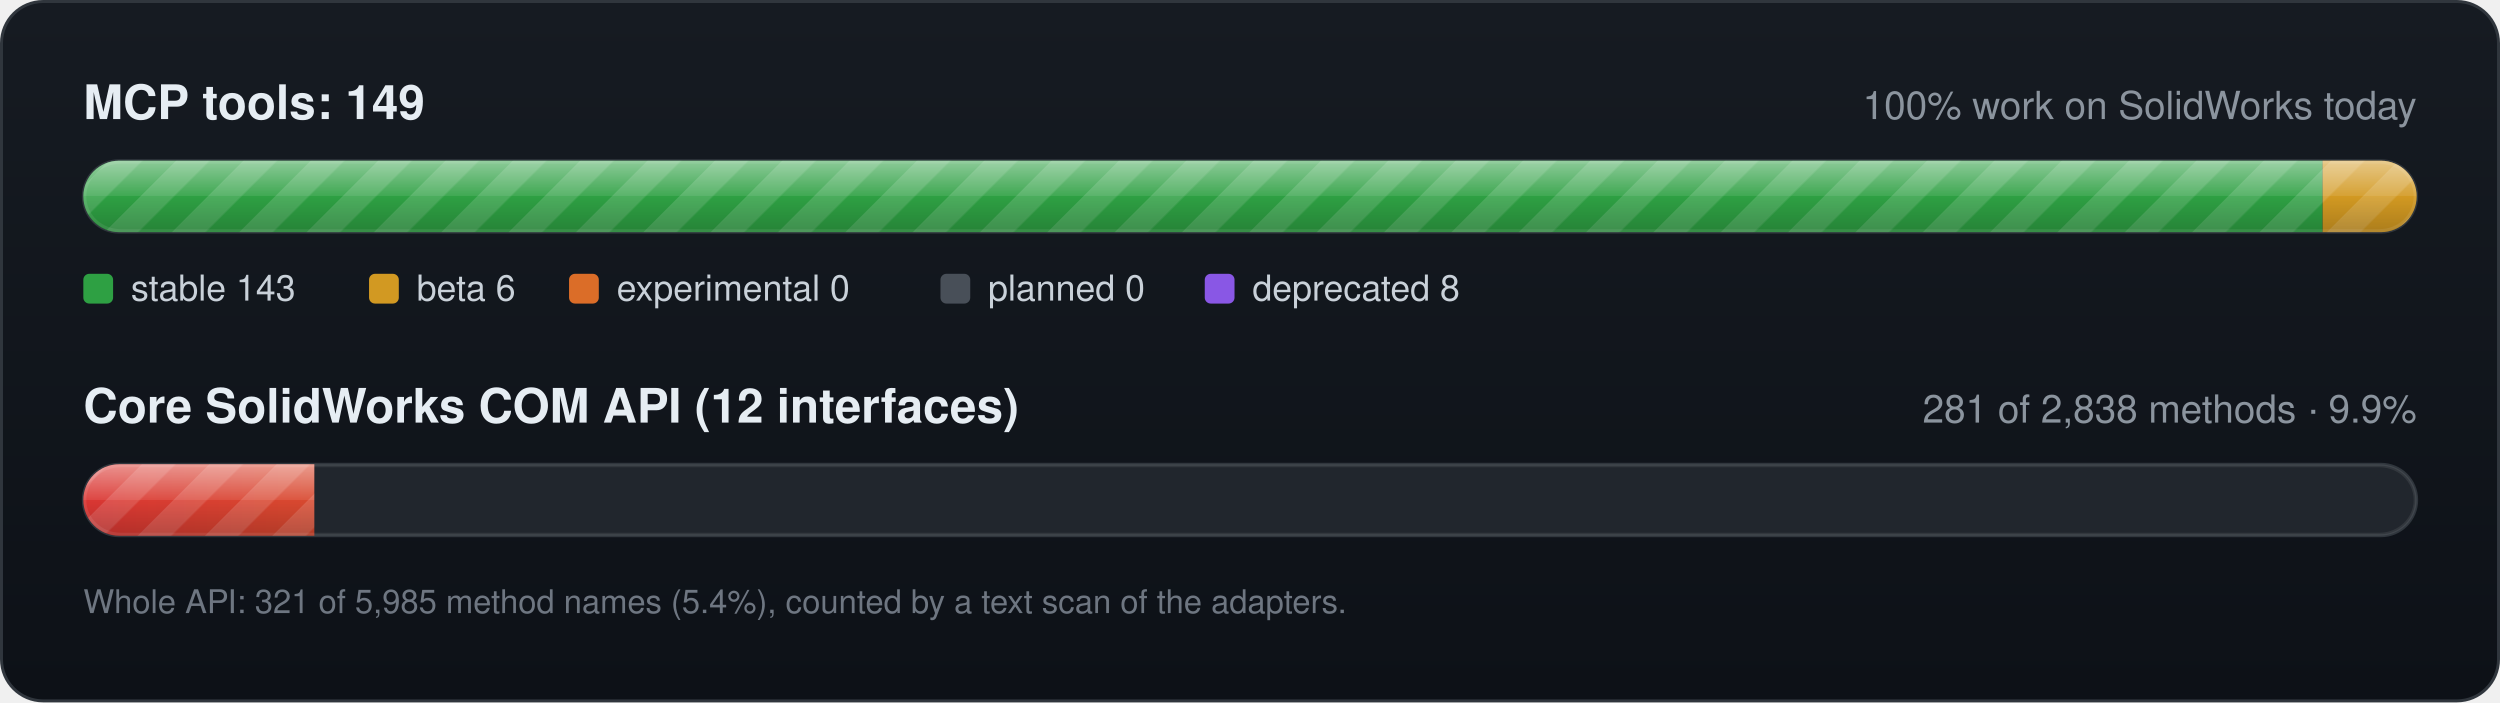
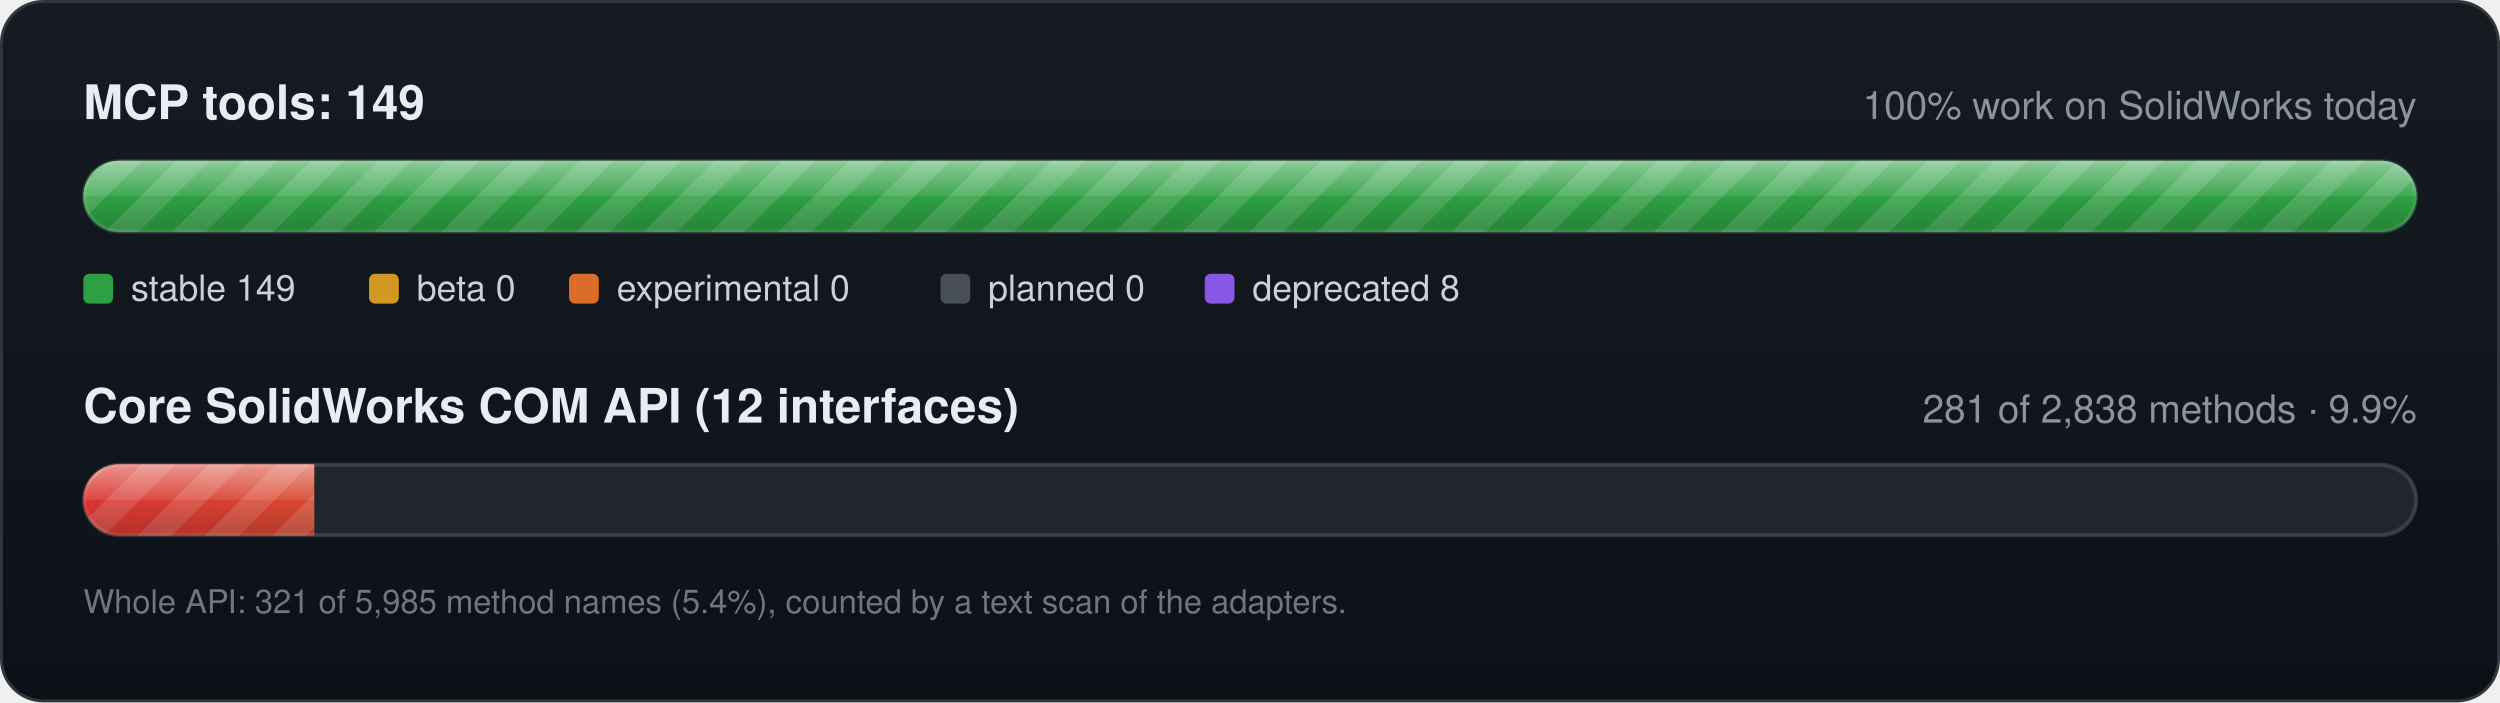
<svg xmlns="http://www.w3.org/2000/svg" width="840" height="236" viewBox="0 0 840 236" role="img" aria-label="Project progress">
  <defs>
    <linearGradient id="panel" x1="0" y1="0" x2="0" y2="1">
      <stop offset="0" stop-color="#161b22" />
      <stop offset="1" stop-color="#0d1117" />
    </linearGradient>
    <linearGradient id="gloss" x1="0" y1="0" x2="0" y2="1">
      <stop offset="0" stop-color="#fff" stop-opacity=".45" />
      <stop offset=".5" stop-color="#fff" stop-opacity=".08" />
      <stop offset=".5" stop-color="#000" stop-opacity="0" />
      <stop offset="1" stop-color="#000" stop-opacity=".18" />
    </linearGradient>
    <linearGradient id="heat" gradientUnits="userSpaceOnUse" x1="28" y1="0" x2="812" y2="0">
      <stop offset="0" stop-color="#da3633" />
      <stop offset=".5" stop-color="#d29922" />
      <stop offset="1" stop-color="#2ea043" />
    </linearGradient>
    <pattern id="stripes" width="16" height="16" patternUnits="userSpaceOnUse" patternTransform="rotate(45)">
      <rect width="8" height="16" fill="#fff" fill-opacity=".14" />
      <animateTransform attributeName="patternTransform" type="translate" additive="sum" from="0 0" to="16 0" dur="1.6s" repeatCount="indefinite" />
    </pattern>
    <clipPath id="track-tools">
      <rect x="28" y="54" width="784" height="24" rx="12.0" />
    </clipPath>
    <clipPath id="track-com">
      <rect x="28" y="156" width="784" height="24" rx="12.0" />
    </clipPath>
  </defs>
  <rect x=".5" y=".5" width="839" height="235" rx="14" fill="url(#panel)" stroke="#30363d" />
  <text x="28" y="40" font-family="-apple-system,'Segoe UI',Helvetica,Arial,sans-serif" font-size="16" fill="#e6edf3" font-weight="600" text-anchor="start">MCP tools: 149</text>
  <text x="812" y="40" font-family="-apple-system,'Segoe UI',Helvetica,Arial,sans-serif" font-size="13" fill="#8b949e" font-weight="400" text-anchor="end">100% work on SolidWorks today</text>
  <rect x="28" y="54" width="784" height="24" rx="12.0" fill="#21262d" stroke="#30363d" />
  <g clip-path="url(#track-tools)">
-     <rect x="28.0" y="54" width="752.4" height="24" fill="#2ea043" />
-     <rect x="780.4" y="54" width="31.6" height="24" fill="#d29922" />
+     <rect x="28.0" y="54" width="784.0" height="24" fill="#2ea043" />
+     <rect x="812.0" y="54" width="0.0" height="24" fill="#d29922" />
    <rect x="812.0" y="54" width="0.0" height="24" fill="#db6d28" />
    <rect x="28" y="54" width="784.0" height="24" fill="url(#stripes)" />
    <rect x="28" y="54" width="784.0" height="24" fill="url(#gloss)" />
  </g>
  <rect x="28.5" y="54.5" width="783" height="23" rx="12.0" fill="none" stroke="#fff" stroke-opacity=".08" />
  <rect x="28" y="92" width="10" height="10" rx="2" fill="#2ea043" />
-   <text x="44" y="101" font-family="-apple-system,'Segoe UI',Helvetica,Arial,sans-serif" font-size="12" fill="#c9d1d9" font-weight="400" text-anchor="start">stable 143</text>
+   <text x="44" y="101" font-family="-apple-system,'Segoe UI',Helvetica,Arial,sans-serif" font-size="12" fill="#c9d1d9" font-weight="400" text-anchor="start">stable 149</text>
  <rect x="124" y="92" width="10" height="10" rx="2" fill="#d29922" />
-   <text x="140" y="101" font-family="-apple-system,'Segoe UI',Helvetica,Arial,sans-serif" font-size="12" fill="#c9d1d9" font-weight="400" text-anchor="start">beta 6</text>
+   <text x="140" y="101" font-family="-apple-system,'Segoe UI',Helvetica,Arial,sans-serif" font-size="12" fill="#c9d1d9" font-weight="400" text-anchor="start">beta 0</text>
  <rect x="191.2" y="92" width="10" height="10" rx="2" fill="#db6d28" />
  <text x="207.2" y="101" font-family="-apple-system,'Segoe UI',Helvetica,Arial,sans-serif" font-size="12" fill="#c9d1d9" font-weight="400" text-anchor="start">experimental 0</text>
  <rect x="316" y="92" width="10" height="10" rx="2" fill="#484f58" />
  <text x="332" y="101" font-family="-apple-system,'Segoe UI',Helvetica,Arial,sans-serif" font-size="12" fill="#c9d1d9" font-weight="400" text-anchor="start">planned 0</text>
  <rect x="404.8" y="92" width="10" height="10" rx="2" fill="#8957e5" />
  <text x="420.8" y="101" font-family="-apple-system,'Segoe UI',Helvetica,Arial,sans-serif" font-size="12" fill="#c9d1d9" font-weight="400" text-anchor="start">deprecated 8</text>
  <text x="28" y="142" font-family="-apple-system,'Segoe UI',Helvetica,Arial,sans-serif" font-size="16" fill="#e6edf3" font-weight="600" text-anchor="start">Core SolidWorks COM API (12 interfaces)</text>
  <text x="812" y="142" font-family="-apple-system,'Segoe UI',Helvetica,Arial,sans-serif" font-size="13" fill="#8b949e" font-weight="400" text-anchor="end">281 of 2,838 methods · 9.9%</text>
  <rect x="28" y="156" width="784" height="24" rx="12.0" fill="#21262d" stroke="#30363d" />
  <g clip-path="url(#track-com)">
    <rect x="28.0" y="156" width="77.6" height="24" fill="url(#heat)" />
    <rect x="28" y="156" width="77.6" height="24" fill="url(#stripes)" />
    <rect x="28" y="156" width="77.6" height="24" fill="url(#gloss)" />
  </g>
  <rect x="28.5" y="156.5" width="783" height="23" rx="12.0" fill="none" stroke="#fff" stroke-opacity=".08" />
  <text x="28" y="206" font-family="-apple-system,'Segoe UI',Helvetica,Arial,sans-serif" font-size="11" fill="#6e7681" font-weight="400" text-anchor="start">Whole API: 321 of 5,985 method names (5.4%), counted by a text scan of the adapters.</text>
</svg>
